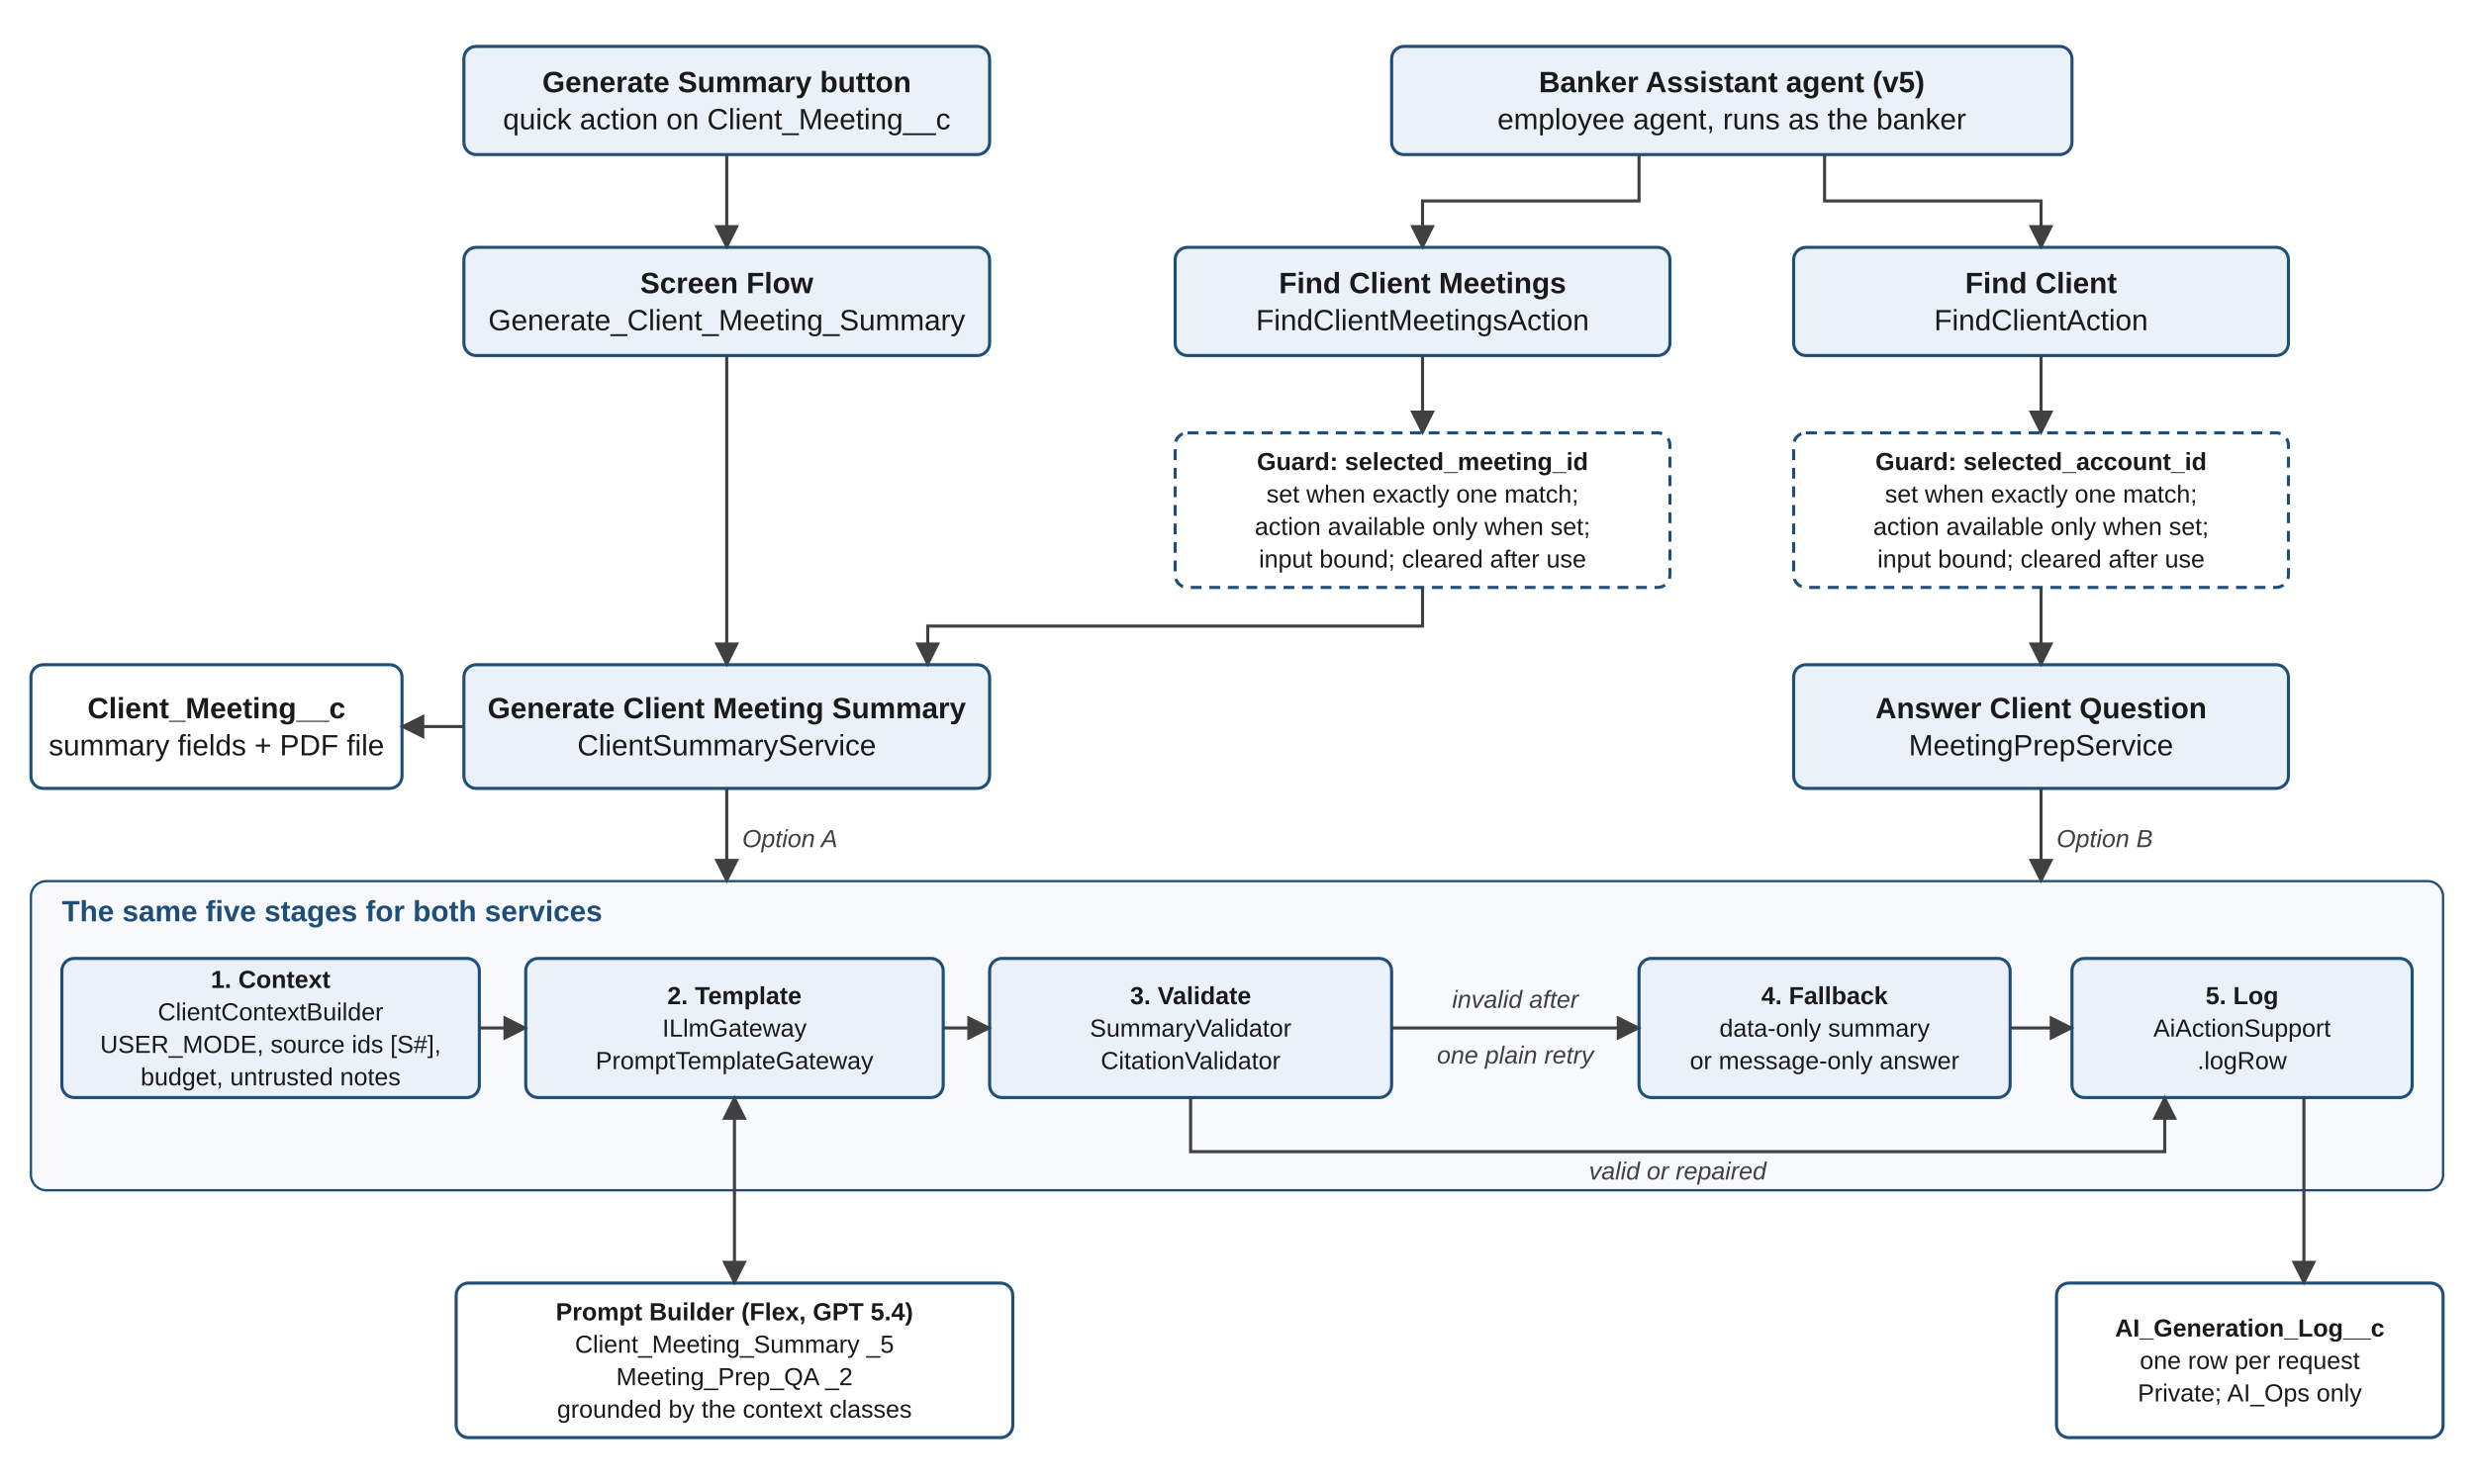
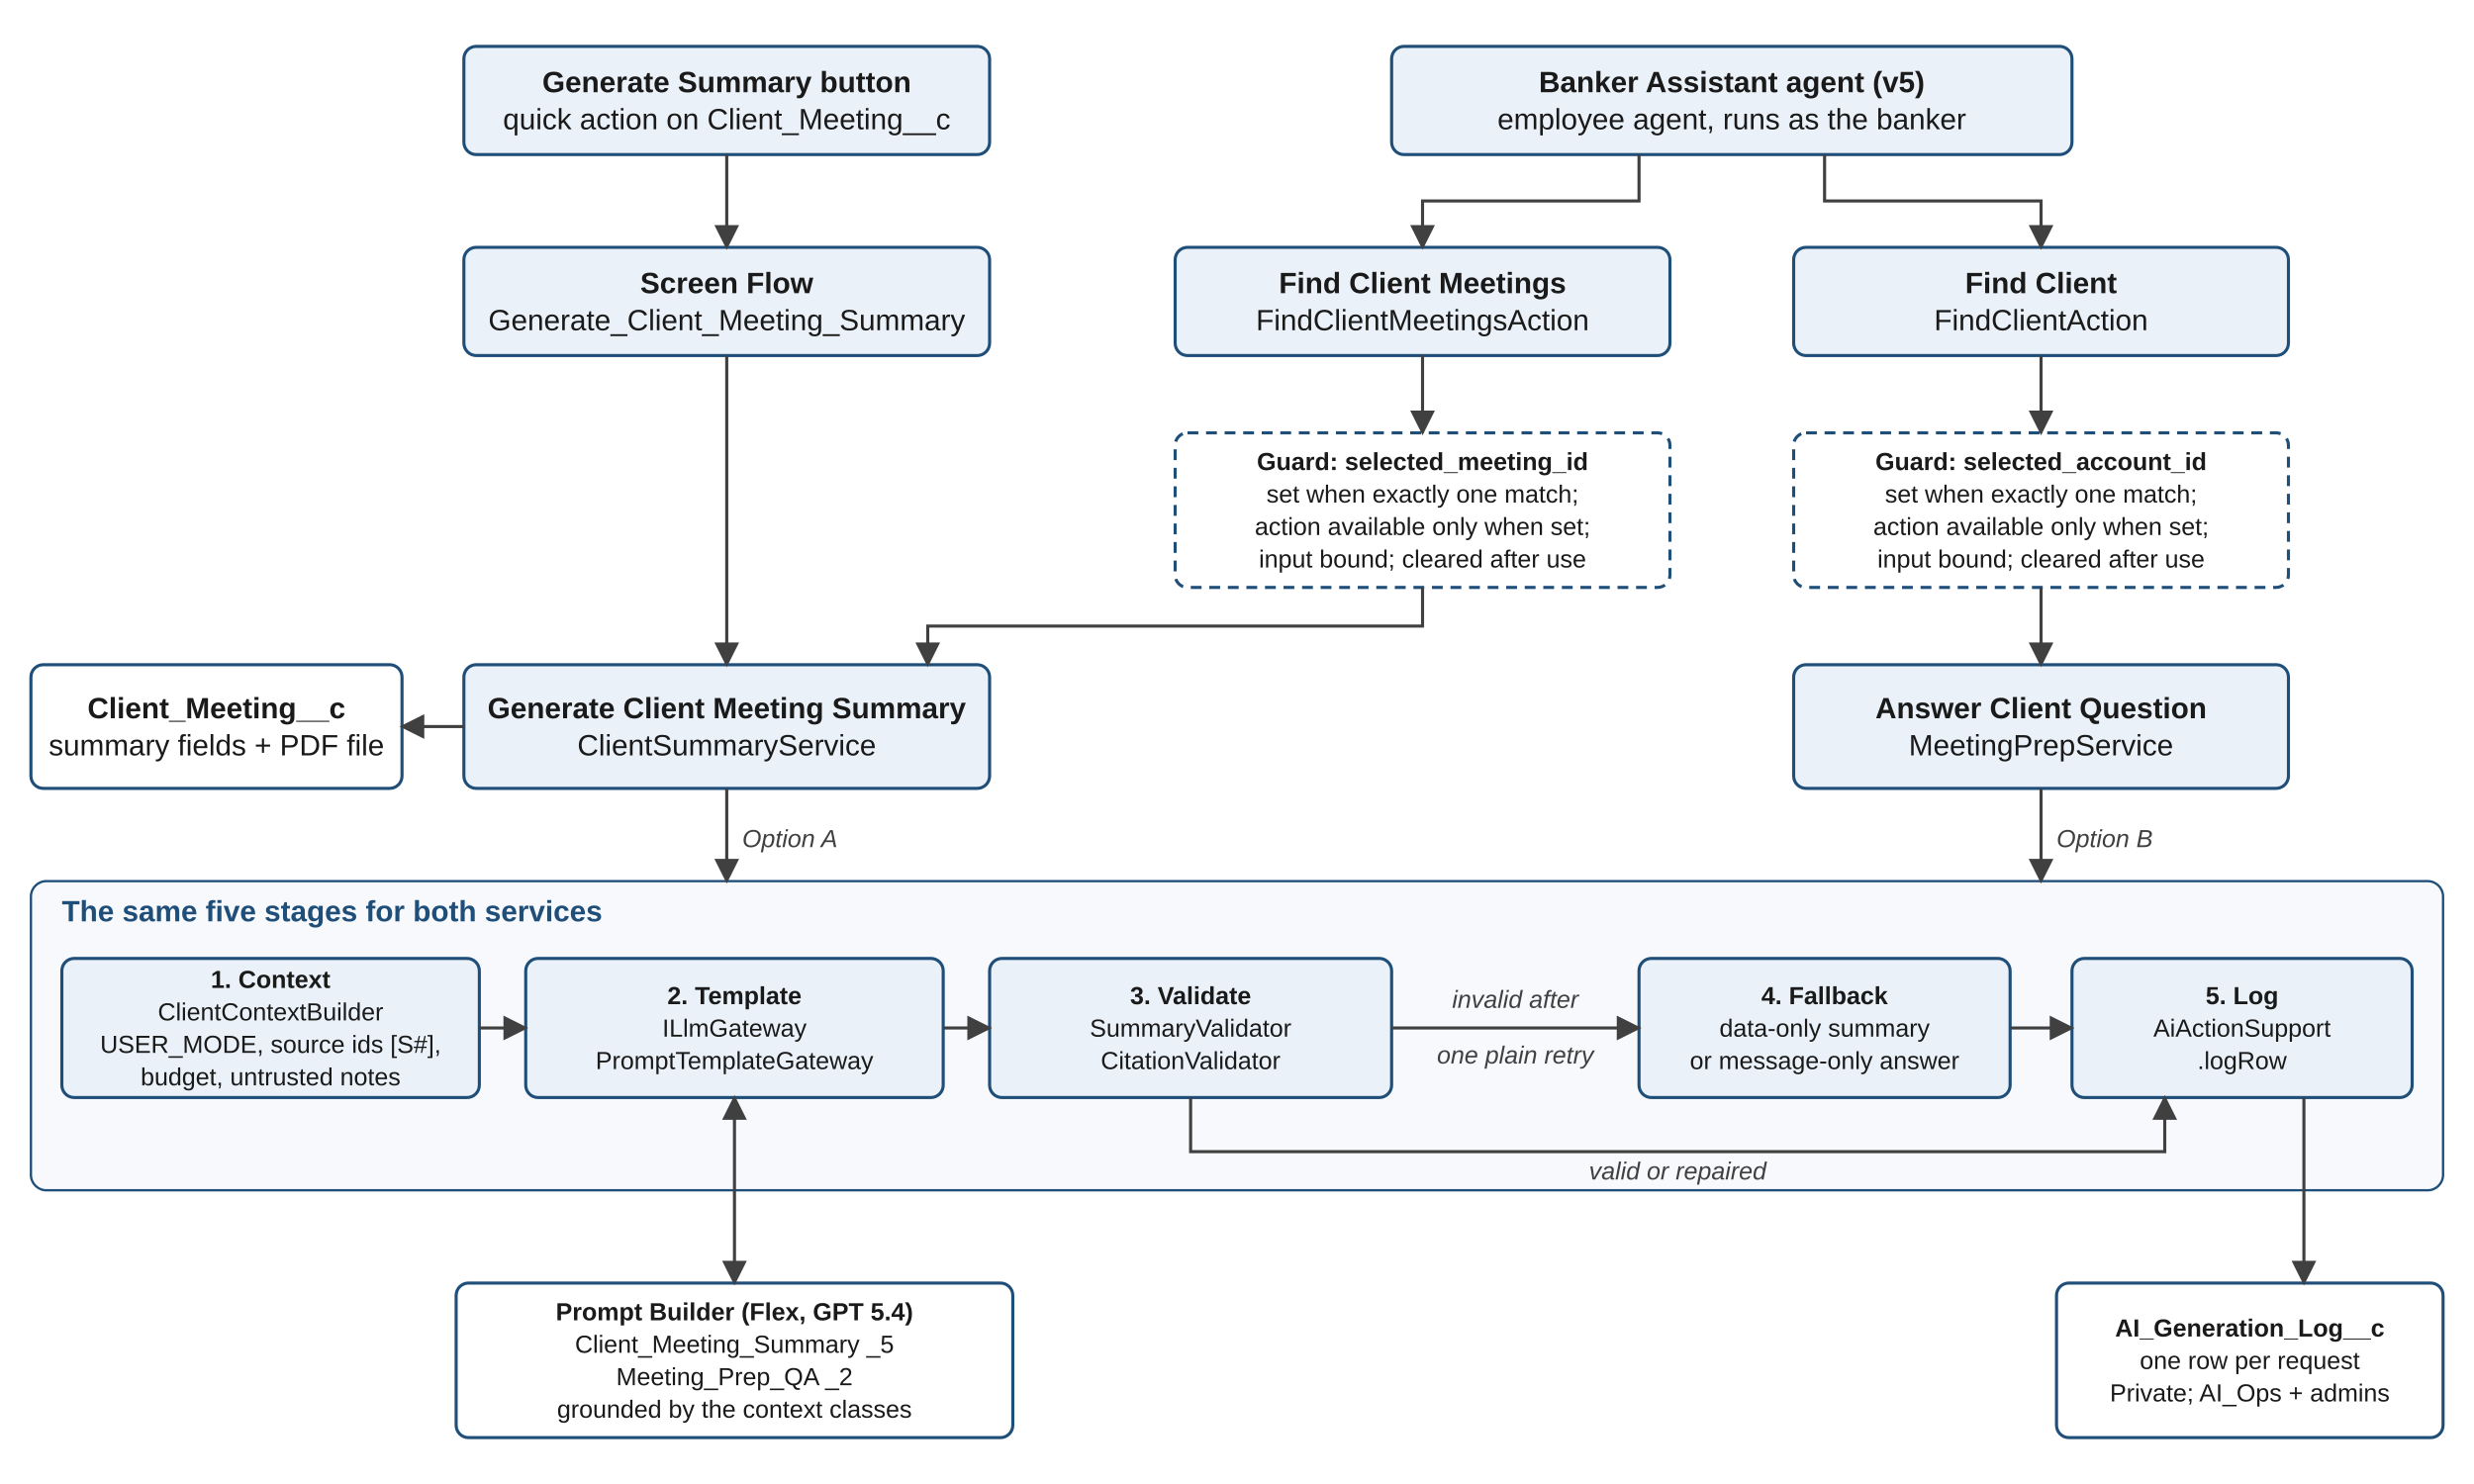
<svg xmlns="http://www.w3.org/2000/svg" width="1600" height="960" viewBox="0 0 1600 960" font-family="Calibri, Segoe UI, Arial, sans-serif">
  <defs>
    <marker id="ah" viewBox="0 0 10 10" refX="9" refY="5" markerWidth="8" markerHeight="8" orient="auto-start-reverse">
      <path d="M0,0 L10,5 L0,10 z" fill="#404040" />
    </marker>
  </defs>
  <rect width="1600" height="960" fill="#FFFFFF" />
  <rect x="300" y="30" width="340" height="70" rx="8" fill="#EAF1F8" stroke="#1F4E79" stroke-width="2" />
  <text x="470.0" y="59.65" text-anchor="middle" font-size="19" font-weight="700" fill="#1A1A1A">Generate Summary button</text>
  <text x="470.0" y="83.65" text-anchor="middle" font-size="19" font-weight="400" fill="#1A1A1A">quick action on Client_Meeting__c</text>
  <rect x="900" y="30" width="440" height="70" rx="8" fill="#EAF1F8" stroke="#1F4E79" stroke-width="2" />
  <text x="1120.0" y="59.65" text-anchor="middle" font-size="19" font-weight="700" fill="#1A1A1A">Banker Assistant agent (v5)</text>
  <text x="1120.0" y="83.65" text-anchor="middle" font-size="19" font-weight="400" fill="#1A1A1A">employee agent, runs as the banker</text>
  <rect x="300" y="160" width="340" height="70" rx="8" fill="#EAF1F8" stroke="#1F4E79" stroke-width="2" />
  <text x="470.0" y="189.65" text-anchor="middle" font-size="19" font-weight="700" fill="#1A1A1A">Screen Flow</text>
  <text x="470.0" y="213.65" text-anchor="middle" font-size="19" font-weight="400" fill="#1A1A1A">Generate_Client_Meeting_Summary</text>
  <rect x="760" y="160" width="320" height="70" rx="8" fill="#EAF1F8" stroke="#1F4E79" stroke-width="2" />
  <text x="920.0" y="189.65" text-anchor="middle" font-size="19" font-weight="700" fill="#1A1A1A">Find Client Meetings</text>
  <text x="920.0" y="213.65" text-anchor="middle" font-size="19" font-weight="400" fill="#1A1A1A">FindClientMeetingsAction</text>
  <rect x="1160" y="160" width="320" height="70" rx="8" fill="#EAF1F8" stroke="#1F4E79" stroke-width="2" />
  <text x="1320.0" y="189.65" text-anchor="middle" font-size="19" font-weight="700" fill="#1A1A1A">Find Client</text>
  <text x="1320.0" y="213.65" text-anchor="middle" font-size="19" font-weight="400" fill="#1A1A1A">FindClientAction</text>
  <rect x="760" y="280" width="320" height="100" rx="8" fill="#FFFFFF" stroke="#1F4E79" stroke-width="2" stroke-dasharray="7 5" />
  <text x="920.0" y="304.1" text-anchor="middle" font-size="16" font-weight="700" fill="#1A1A1A">Guard: selected_meeting_id</text>
  <text x="920.0" y="325.1" text-anchor="middle" font-size="16" font-weight="400" fill="#1A1A1A">set when exactly one match;</text>
  <text x="920.0" y="346.1" text-anchor="middle" font-size="16" font-weight="400" fill="#1A1A1A">action available only when set;</text>
  <text x="920.0" y="367.1" text-anchor="middle" font-size="16" font-weight="400" fill="#1A1A1A">input bound; cleared after use</text>
  <rect x="1160" y="280" width="320" height="100" rx="8" fill="#FFFFFF" stroke="#1F4E79" stroke-width="2" stroke-dasharray="7 5" />
  <text x="1320.0" y="304.1" text-anchor="middle" font-size="16" font-weight="700" fill="#1A1A1A">Guard: selected_account_id</text>
  <text x="1320.0" y="325.1" text-anchor="middle" font-size="16" font-weight="400" fill="#1A1A1A">set when exactly one match;</text>
  <text x="1320.0" y="346.1" text-anchor="middle" font-size="16" font-weight="400" fill="#1A1A1A">action available only when set;</text>
  <text x="1320.0" y="367.1" text-anchor="middle" font-size="16" font-weight="400" fill="#1A1A1A">input bound; cleared after use</text>
  <rect x="20" y="430" width="240" height="80" rx="8" fill="#FFFFFF" stroke="#1F4E79" stroke-width="2" />
  <text x="140.0" y="464.65" text-anchor="middle" font-size="19" font-weight="700" fill="#1A1A1A">Client_Meeting__c</text>
  <text x="140.0" y="488.65" text-anchor="middle" font-size="19" font-weight="400" fill="#1A1A1A">summary fields + PDF file</text>
  <rect x="300" y="430" width="340" height="80" rx="8" fill="#EAF1F8" stroke="#1F4E79" stroke-width="2" />
  <text x="470.0" y="464.65" text-anchor="middle" font-size="19" font-weight="700" fill="#1A1A1A">Generate Client Meeting Summary</text>
  <text x="470.0" y="488.65" text-anchor="middle" font-size="19" font-weight="400" fill="#1A1A1A">ClientSummaryService</text>
  <rect x="1160" y="430" width="320" height="80" rx="8" fill="#EAF1F8" stroke="#1F4E79" stroke-width="2" />
  <text x="1320.0" y="464.65" text-anchor="middle" font-size="19" font-weight="700" fill="#1A1A1A">Answer Client Question</text>
  <text x="1320.0" y="488.65" text-anchor="middle" font-size="19" font-weight="400" fill="#1A1A1A">MeetingPrepService</text>
  <rect x="20" y="570" width="1560" height="200" rx="10" fill="#F7F9FC" stroke="#1F4E79" stroke-width="1.5" />
  <text x="40" y="596" font-size="19" font-weight="700" fill="#1F4E79">The same five stages for both services</text>
  <rect x="40" y="620" width="270" height="90" rx="8" fill="#EAF1F8" stroke="#1F4E79" stroke-width="2" />
  <text x="175.0" y="639.1" text-anchor="middle" font-size="16" font-weight="700" fill="#1A1A1A">1. Context</text>
  <text x="175.0" y="660.1" text-anchor="middle" font-size="16" font-weight="400" fill="#1A1A1A">ClientContextBuilder</text>
  <text x="175.0" y="681.1" text-anchor="middle" font-size="16" font-weight="400" fill="#1A1A1A">USER_MODE, source ids [S#],</text>
  <text x="175.0" y="702.1" text-anchor="middle" font-size="16" font-weight="400" fill="#1A1A1A">budget, untrusted notes</text>
  <rect x="340" y="620" width="270" height="90" rx="8" fill="#EAF1F8" stroke="#1F4E79" stroke-width="2" />
  <text x="475.0" y="649.6" text-anchor="middle" font-size="16" font-weight="700" fill="#1A1A1A">2. Template</text>
  <text x="475.0" y="670.6" text-anchor="middle" font-size="16" font-weight="400" fill="#1A1A1A">ILlmGateway</text>
  <text x="475.0" y="691.6" text-anchor="middle" font-size="16" font-weight="400" fill="#1A1A1A">PromptTemplateGateway</text>
  <rect x="640" y="620" width="260" height="90" rx="8" fill="#EAF1F8" stroke="#1F4E79" stroke-width="2" />
  <text x="770.0" y="649.6" text-anchor="middle" font-size="16" font-weight="700" fill="#1A1A1A">3. Validate</text>
  <text x="770.0" y="670.6" text-anchor="middle" font-size="16" font-weight="400" fill="#1A1A1A">SummaryValidator</text>
  <text x="770.0" y="691.6" text-anchor="middle" font-size="16" font-weight="400" fill="#1A1A1A">CitationValidator</text>
  <rect x="1060" y="620" width="240" height="90" rx="8" fill="#EAF1F8" stroke="#1F4E79" stroke-width="2" />
  <text x="1180.0" y="649.6" text-anchor="middle" font-size="16" font-weight="700" fill="#1A1A1A">4. Fallback</text>
  <text x="1180.0" y="670.6" text-anchor="middle" font-size="16" font-weight="400" fill="#1A1A1A">data-only summary</text>
  <text x="1180.0" y="691.6" text-anchor="middle" font-size="16" font-weight="400" fill="#1A1A1A">or message-only answer</text>
  <rect x="1340" y="620" width="220" height="90" rx="8" fill="#EAF1F8" stroke="#1F4E79" stroke-width="2" />
  <text x="1450.0" y="649.6" text-anchor="middle" font-size="16" font-weight="700" fill="#1A1A1A">5. Log</text>
  <text x="1450.0" y="670.6" text-anchor="middle" font-size="16" font-weight="400" fill="#1A1A1A">AiActionSupport</text>
  <text x="1450.0" y="691.6" text-anchor="middle" font-size="16" font-weight="400" fill="#1A1A1A">.logRow</text>
  <rect x="295" y="830" width="360" height="100" rx="8" fill="#FFFFFF" stroke="#1F4E79" stroke-width="2" />
  <text x="475.0" y="854.1" text-anchor="middle" font-size="16" font-weight="700" fill="#1A1A1A">Prompt Builder (Flex, GPT 5.4)</text>
  <text x="475.0" y="875.1" text-anchor="middle" font-size="16" font-weight="400" fill="#1A1A1A">Client_Meeting_Summary _5</text>
  <text x="475.0" y="896.1" text-anchor="middle" font-size="16" font-weight="400" fill="#1A1A1A">Meeting_Prep_QA _2</text>
  <text x="475.0" y="917.1" text-anchor="middle" font-size="16" font-weight="400" fill="#1A1A1A">grounded by the context classes</text>
  <rect x="1330" y="830" width="250" height="100" rx="8" fill="#FFFFFF" stroke="#1F4E79" stroke-width="2" />
  <text x="1455.0" y="864.6" text-anchor="middle" font-size="16" font-weight="700" fill="#1A1A1A">AI_Generation_Log__c</text>
  <text x="1455.0" y="885.6" text-anchor="middle" font-size="16" font-weight="400" fill="#1A1A1A">one row per request</text>
-   <text x="1455.0" y="906.6" text-anchor="middle" font-size="16" font-weight="400" fill="#1A1A1A">Private; AI_Ops only</text>
+   <text x="1455.0" y="906.6" text-anchor="middle" font-size="16" font-weight="400" fill="#1A1A1A">Private; AI_Ops + admins</text>
  <polyline points="470,100 470,160" fill="none" stroke="#404040" stroke-width="2" marker-end="url(#ah)" />
  <polyline points="1060,100 1060,130 920,130 920,160" fill="none" stroke="#404040" stroke-width="2" marker-end="url(#ah)" />
  <polyline points="1180,100 1180,130 1320,130 1320,160" fill="none" stroke="#404040" stroke-width="2" marker-end="url(#ah)" />
  <polyline points="920,230 920,280" fill="none" stroke="#404040" stroke-width="2" marker-end="url(#ah)" />
  <polyline points="1320,230 1320,280" fill="none" stroke="#404040" stroke-width="2" marker-end="url(#ah)" />
  <polyline points="470,230 470,430" fill="none" stroke="#404040" stroke-width="2" marker-end="url(#ah)" />
  <polyline points="920,380 920,405 600,405 600,430" fill="none" stroke="#404040" stroke-width="2" marker-end="url(#ah)" />
  <polyline points="1320,380 1320,430" fill="none" stroke="#404040" stroke-width="2" marker-end="url(#ah)" />
  <polyline points="300,470 260,470" fill="none" stroke="#404040" stroke-width="2" marker-end="url(#ah)" />
  <polyline points="470,510 470,570" fill="none" stroke="#404040" stroke-width="2" marker-end="url(#ah)" />
  <text x="480" y="548" text-anchor="start" font-size="16" font-style="italic" fill="#404040">Option A</text>
  <polyline points="1320,510 1320,570" fill="none" stroke="#404040" stroke-width="2" marker-end="url(#ah)" />
  <text x="1330" y="548" text-anchor="start" font-size="16" font-style="italic" fill="#404040">Option B</text>
  <polyline points="310,665 340,665" fill="none" stroke="#404040" stroke-width="2" marker-end="url(#ah)" />
  <polyline points="610,665 640,665" fill="none" stroke="#404040" stroke-width="2" marker-end="url(#ah)" />
  <polyline points="900,665 1060,665" fill="none" stroke="#404040" stroke-width="2" marker-end="url(#ah)" />
  <text x="980" y="652" text-anchor="middle" font-size="16" font-style="italic" fill="#404040">invalid after</text>
  <text x="980" y="688" text-anchor="middle" font-size="16" font-style="italic" fill="#404040">one plain retry</text>
  <polyline points="1300,665 1340,665" fill="none" stroke="#404040" stroke-width="2" marker-end="url(#ah)" />
  <polyline points="770,710 770,745 1400,745 1400,710" fill="none" stroke="#404040" stroke-width="2" marker-end="url(#ah)" />
  <text x="1085" y="763" text-anchor="middle" font-size="16" font-style="italic" fill="#404040">valid or repaired</text>
  <polyline points="475,710 475,830" fill="none" stroke="#404040" stroke-width="2" marker-end="url(#ah)" marker-start="url(#ah)" />
  <polyline points="1490,710 1490,830" fill="none" stroke="#404040" stroke-width="2" marker-end="url(#ah)" />
</svg>
